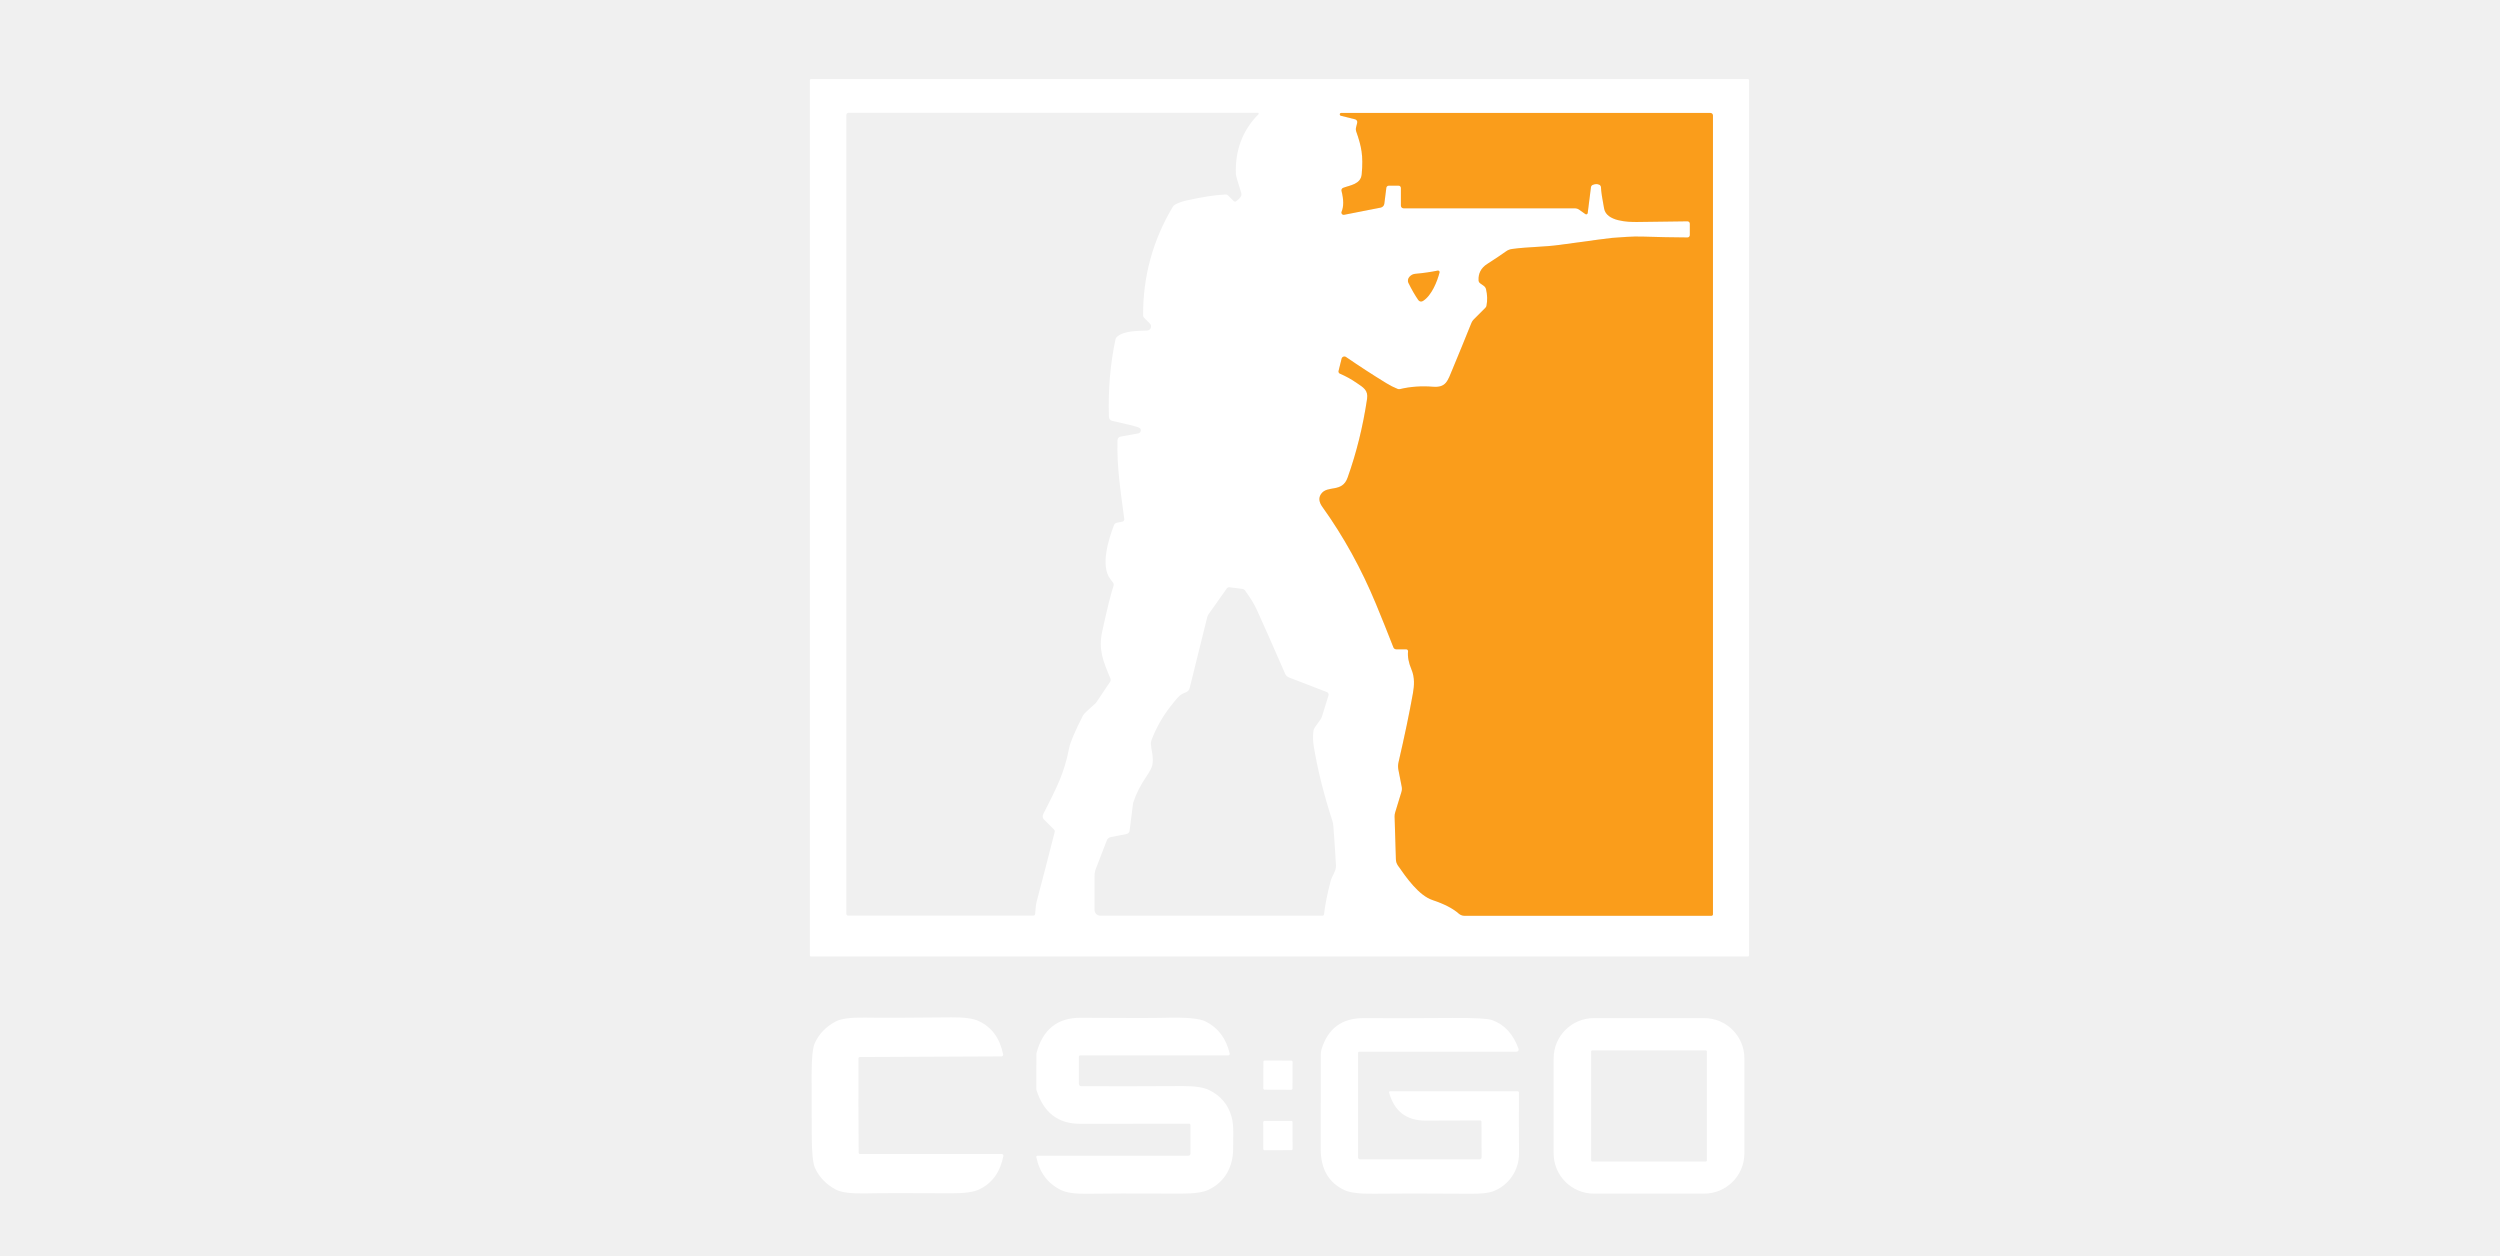
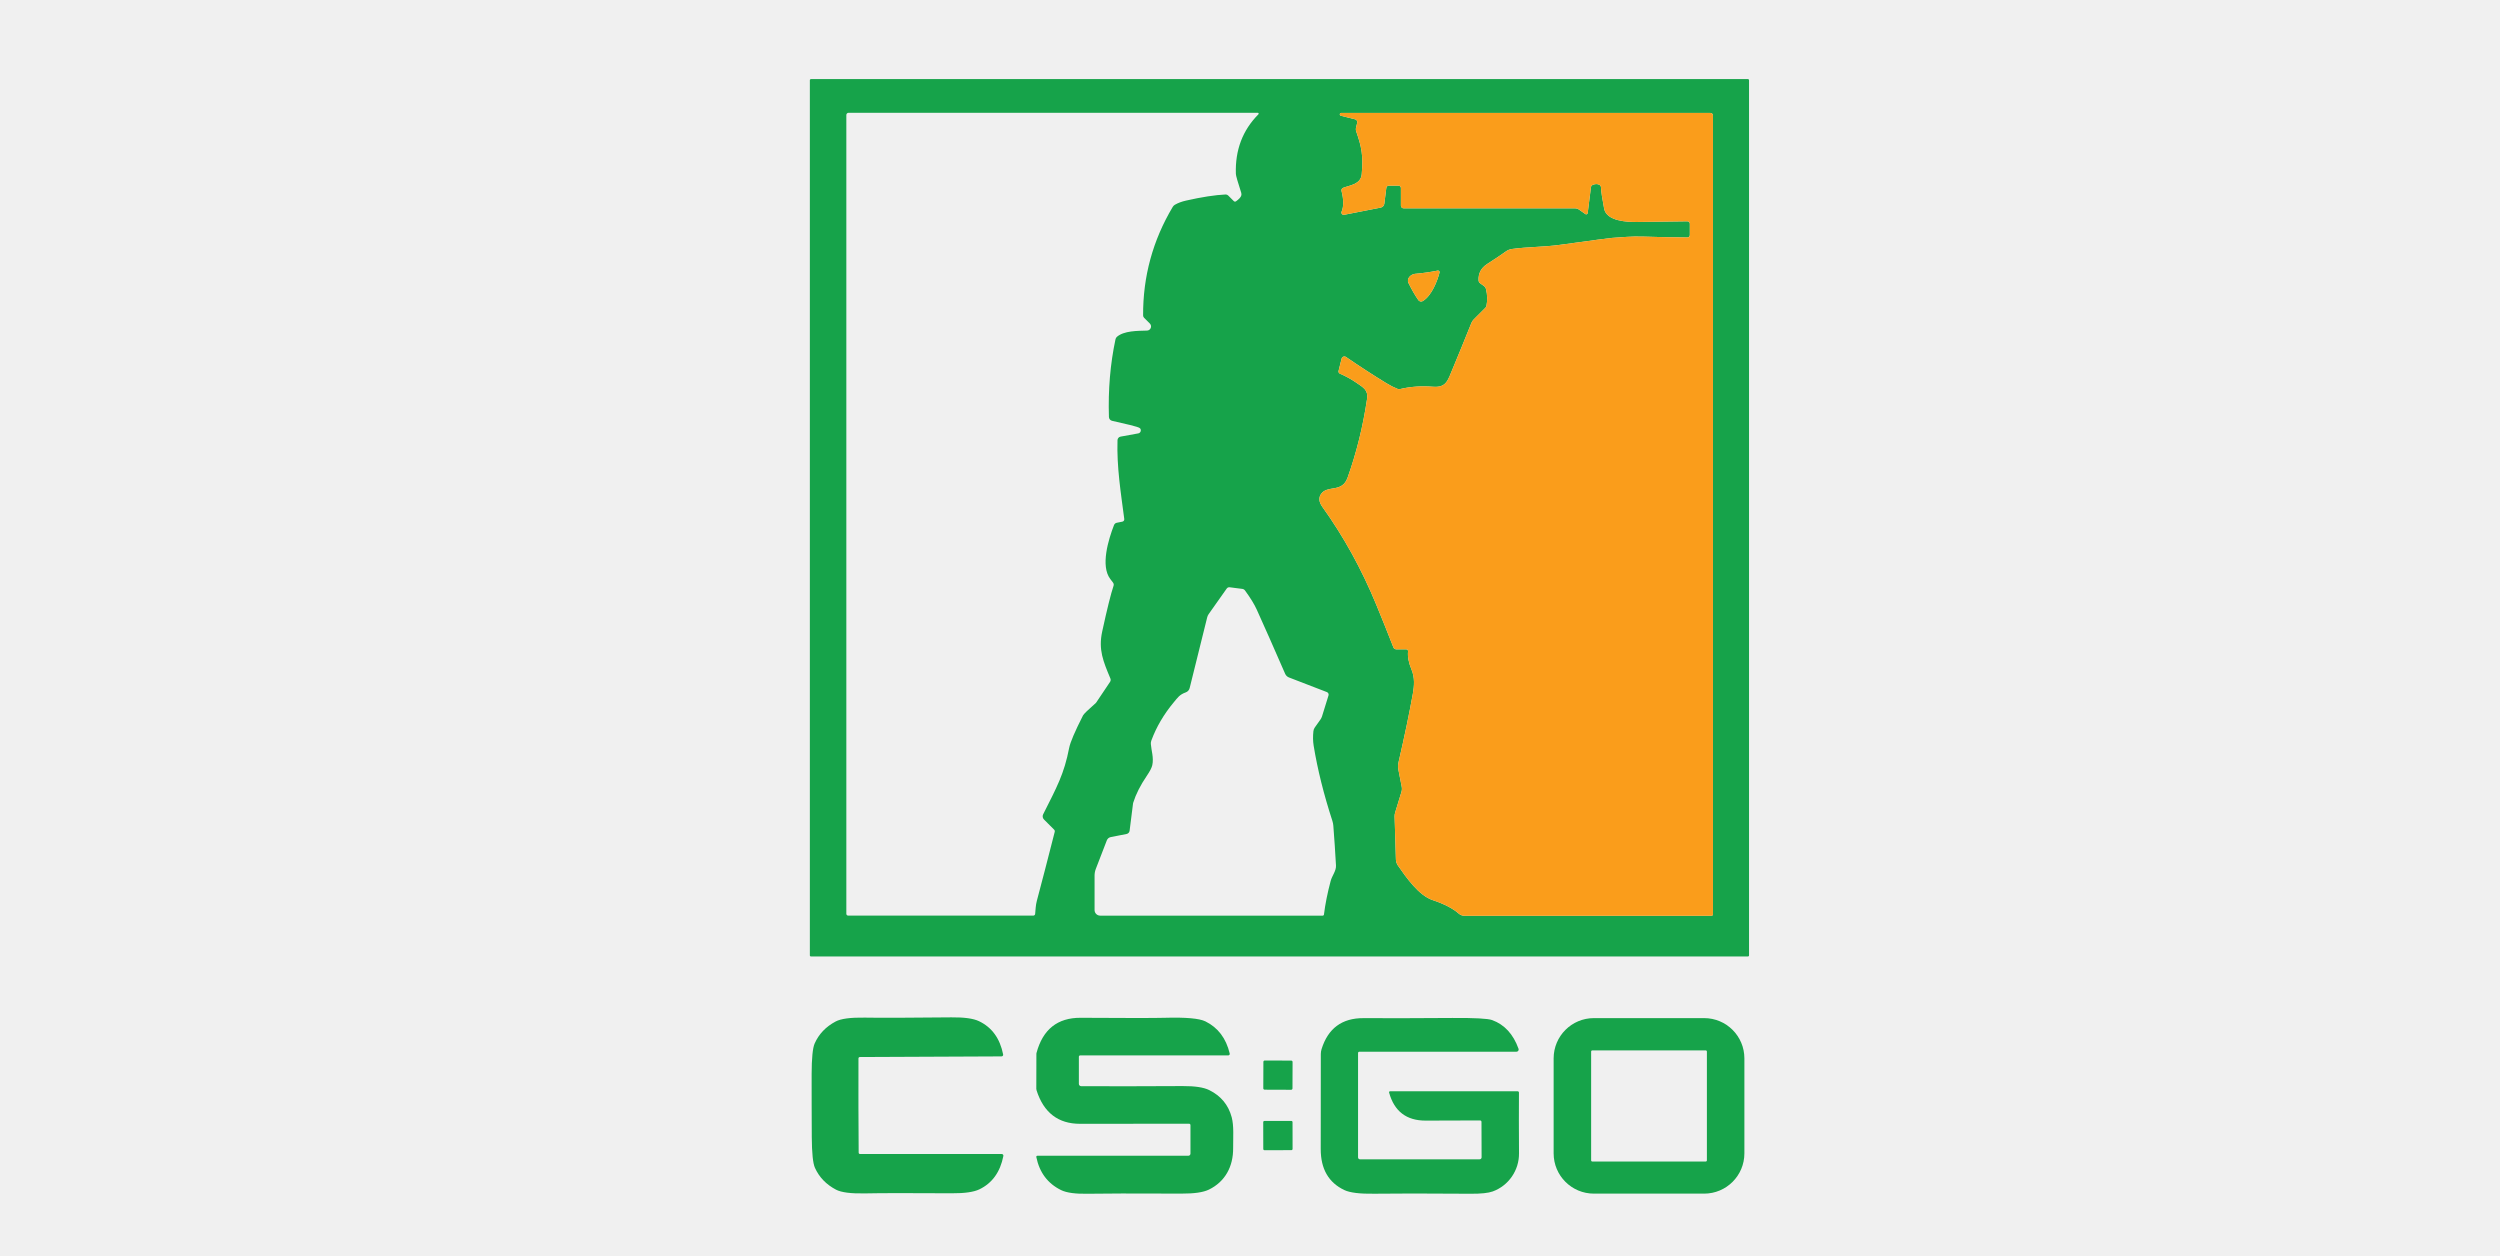
<svg xmlns="http://www.w3.org/2000/svg" version="1.1" viewBox="0.00 0.00 860.00 432.00">
-   <g fill="#ffffff">
+   <g fill="#16a34a">
    <path d="   M 601.67 328.64   A 0.39 0.39 0.0 0 1 601.28 329.03   L 278.98 329.03   A 0.39 0.39 0.0 0 1 278.59 328.64   L 278.59 27.60   A 0.39 0.39 0.0 0 1 278.98 27.21   L 601.28 27.21   A 0.39 0.39 0.0 0 1 601.67 27.60   L 601.67 328.64   Z   M 432.69 38.80   L 291.89 38.80   A 0.76 0.75 -90.0 0 0 291.14 39.56   L 291.14 314.36   A 0.61 0.61 0.0 0 0 291.75 314.97   L 355.46 314.97   A 0.63 0.62 2.5 0 0 356.09 314.40   C 356.23 312.94 356.27 311.41 356.66 309.94   Q 359.27 300.16 362.84 286.10   A 0.69 0.69 0.0 0 0 362.65 285.43   L 359.13 281.91   A 1.54 1.53 36.0 0 1 358.84 280.13   C 363.55 270.77 366.06 266.25 367.79 257.29   Q 368.36 254.37 372.57 246.09   Q 372.94 245.37 376.95 241.84   A 0.74 0.50 -15.3 0 0 377.08 241.69   L 381.86 234.57   A 1.24 1.23 -39.3 0 0 381.98 233.41   C 379.52 227.52 377.79 223.53 379.16 217.22   Q 381.69 205.58 383.06 201.52   A 1.20 1.19 -53.3 0 0 382.91 200.46   Q 382.83 200.34 381.92 199.15   C 378.52 194.69 381.29 185.58 383.22 180.63   A 1.29 1.28 -84.5 0 1 384.18 179.83   L 386.09 179.45   A 0.82 0.82 0.0 0 0 386.75 178.55   C 385.54 169.22 384.14 160.71 384.42 151.42   A 1.28 1.28 0.0 0 1 385.46 150.20   L 391.56 149.09   A 1.07 1.07 0.0 0 0 392.20 147.36   C 391.73 146.74 386.49 145.71 382.54 144.76   A 1.40 1.40 0.0 0 1 381.47 143.44   Q 381.03 129.38 383.73 116.71   A 1.58 1.55 75.9 0 1 384.23 115.86   C 386.66 113.76 391.25 113.82 394.58 113.72   A 1.42 1.42 0.0 0 0 395.55 111.30   L 393.56 109.31   A 1.13 1.08 23.5 0 1 393.23 108.53   Q 393.12 88.44 403.43 71.16   A 2.15 2.11 -89.0 0 1 404.17 70.43   Q 405.78 69.50 408.01 69.00   Q 416.09 67.17 421.60 66.90   A 1.20 1.16 -23.0 0 1 422.48 67.24   L 424.43 69.19   A 0.60 0.59 -40.1 0 0 425.19 69.25   Q 426.67 68.19 426.97 67.35   A 1.59 1.58 46.4 0 0 426.99 66.34   Q 425.17 60.72 425.14 59.84   Q 424.72 47.55 432.90 39.32   A 0.31 0.30 -67.5 0 0 432.69 38.80   Z   M 546.17 73.29   L 547.29 64.39   A 0.98 0.98 0.0 0 1 547.88 63.61   Q 549.15 63.06 550.17 63.56   A 0.99 0.98 -79.0 0 1 550.73 64.40   Q 550.83 66.66 551.82 71.78   C 552.65 76.12 559.83 76.41 563.26 76.36   Q 575.87 76.16 580.49 76.13   A 0.81 0.81 0.0 0 1 581.30 76.94   L 581.30 80.87   A 0.82 0.81 -90.0 0 1 580.49 81.69   Q 573.17 81.65 565.16 81.39   C 561.25 81.26 558.04 81.61 554.52 81.84   Q 553.40 81.91 536.59 84.23   C 531.03 85.00 525.74 84.89 520.14 85.65   A 4.71 4.62 22.6 0 0 518.04 86.49   Q 516.20 87.84 511.59 90.81   Q 508.42 92.86 508.63 96.48   A 1.31 1.30 15.9 0 0 509.18 97.46   L 510.42 98.34   A 1.99 1.94 -79.4 0 1 511.20 99.51   Q 511.88 102.36 511.35 105.17   A 1.36 1.30 74.4 0 1 510.97 105.88   L 506.95 109.90   A 3.72 3.58 -12.9 0 0 506.16 111.11   Q 502.77 119.55 499.70 126.91   C 498.00 131.00 497.48 133.39 492.95 133.04   Q 486.89 132.57 481.63 133.84   A 1.39 1.39 0.0 0 1 480.77 133.78   Q 478.92 133.05 476.91 131.82   Q 470.02 127.61 463.02 122.80   A 0.99 0.99 0.0 0 0 461.51 123.38   L 460.46 127.61   A 0.81 0.80 18.5 0 0 460.93 128.54   Q 463.86 129.79 466.60 131.66   C 469.03 133.32 470.72 134.21 470.27 137.23   Q 468.15 151.50 463.56 164.34   C 461.65 169.66 456.59 166.73 454.41 169.98   Q 453.12 171.89 454.88 174.35   Q 465.83 189.61 473.38 207.88   Q 476.39 215.16 479.33 222.70   A 1.07 1.05 -10.4 0 0 480.32 223.37   L 483.75 223.37   A 0.63 0.62 -87.1 0 1 484.37 224.06   Q 484.08 226.82 485.54 230.28   C 486.74 233.11 486.48 236.01 486.04 238.52   Q 484.25 248.57 481.09 262.24   A 6.04 6.03 46.0 0 0 481.05 264.81   L 482.19 270.64   A 3.66 3.62 -42.2 0 1 482.09 272.44   L 479.92 279.54   A 4.24 4.23 52.7 0 0 479.74 280.89   L 480.19 295.66   A 3.90 3.89 26.7 0 0 480.88 297.74   C 483.86 302.05 488.12 308.06 492.79 309.62   Q 498.85 311.64 501.81 314.28   A 3.00 2.99 65.6 0 0 503.79 315.03   L 588.74 315.03   A 0.52 0.52 0.0 0 0 589.26 314.51   L 589.26 39.73   A 0.89 0.88 0.0 0 0 588.37 38.85   L 461.39 38.85   A 0.50 0.49 51.7 0 0 461.28 39.83   L 466.15 41.04   A 1.00 0.99 14.0 0 1 466.88 42.24   L 466.49 43.83   A 2.49 2.48 42.4 0 0 466.56 45.29   C 468.35 50.41 469.01 53.50 468.43 59.92   C 468.12 63.44 464.38 63.70 462.03 64.62   A 0.91 0.90 -17.6 0 0 461.48 65.68   Q 462.63 70.18 461.51 72.82   A 0.78 0.78 0.0 0 0 462.37 73.89   L 474.95 71.42   A 1.58 1.57 -2.0 0 0 476.21 70.07   L 476.90 64.60   A 0.84 0.84 0.0 0 1 477.73 63.87   L 481.12 63.87   A 0.79 0.79 0.0 0 1 481.91 64.66   L 481.91 70.74   A 0.92 0.92 0.0 0 0 482.83 71.66   L 541.72 71.66   A 2.67 2.65 -27.1 0 1 543.26 72.15   L 545.37 73.65   A 0.52 0.51 -68.8 0 0 546.17 73.29   Z   M 495.20 93.74   A 0.54 0.54 0.0 0 0 494.57 93.08   Q 491.05 93.82 486.77 94.20   C 485.42 94.32 483.73 95.76 484.52 97.37   Q 486.20 100.78 487.91 103.24   A 1.15 1.15 0.0 0 0 489.44 103.57   C 492.52 101.72 494.47 96.61 495.20 93.74   Z   M 455.01 314.98   A 0.44 0.43 -86.2 0 0 455.44 314.60   Q 456.09 309.29 457.75 303.05   C 458.22 301.26 459.68 299.58 459.58 297.75   Q 459.18 290.62 458.67 284.09   A 7.08 7.05 34.1 0 0 458.34 282.39   Q 453.88 268.67 451.90 256.53   Q 451.52 254.21 451.81 251.53   A 2.67 2.65 -24.8 0 1 452.28 250.27   L 454.25 247.49   A 3.92 3.82 72.3 0 0 454.76 246.47   L 457.01 239.22   A 0.93 0.92 -70.8 0 0 456.46 238.08   L 443.39 233.04   A 2.37 2.36 89.0 0 1 442.09 231.78   Q 436.23 218.32 432.32 209.70   Q 431.08 206.95 428.28 203.12   A 1.37 1.36 75.0 0 0 427.35 202.58   L 422.98 202.02   A 1.07 1.05 20.9 0 0 422.00 202.45   L 415.78 211.25   A 3.34 3.32 -20.6 0 0 415.28 212.34   L 409.24 236.70   A 2.11 2.10 -2.9 0 1 407.90 238.18   C 405.75 238.94 405.10 240.01 403.77 241.60   Q 398.65 247.74 396.05 254.78   A 2.77 2.73 -37.4 0 0 395.89 255.91   C 396.04 258.15 396.95 260.59 396.39 263.21   Q 396.11 264.51 394.51 266.87   Q 391.20 271.73 389.82 276.14   A 1.29 1.06 -39.3 0 0 389.76 276.44   L 388.58 285.79   A 1.28 1.26 88.5 0 1 387.56 286.88   L 382.09 287.96   A 1.81 1.80 5.1 0 0 380.75 289.08   L 376.97 298.87   A 6.53 6.42 56.1 0 0 376.53 301.22   L 376.53 313.05   A 1.93 1.93 0.0 0 0 378.46 314.98   L 455.01 314.98   Z" />
    <path d="   M 295.30 380.30   Q 295.33 393.59 295.38 396.52   A 0.47 0.46 89.5 0 0 295.84 396.98   L 344.60 396.98   A 0.57 0.56 5.4 0 1 345.16 397.65   Q 343.54 405.94 336.89 409.14   Q 334.01 410.53 327.40 410.49   Q 305.49 410.36 297.63 410.53   Q 290.30 410.68 287.58 409.24   Q 282.53 406.58 280.34 401.73   Q 279.30 399.42 279.25 391.11   Q 279.22 386.14 279.21 380.34   Q 279.20 374.53 279.20 369.56   Q 279.22 361.25 280.25 358.94   Q 282.41 354.08 287.45 351.40   Q 290.17 349.94 297.50 350.06   Q 305.36 350.20 327.27 349.97   Q 333.88 349.90 336.76 351.28   Q 343.43 354.45 345.08 362.73   A 0.57 0.56 -5.7 0 1 344.53 363.40   L 295.77 363.62   A 0.47 0.46 -89.8 0 0 295.31 364.08   Q 295.27 367.01 295.30 380.30   Z" />
    <path d="   M 356.49 398.02   A 0.37 0.37 0.0 0 1 356.85 397.58   L 408.78 397.58   A 0.74 0.73 -0.0 0 0 409.52 396.85   L 409.52 387.03   A 0.47 0.47 0.0 0 0 409.05 386.56   Q 393.27 386.56 371.54 386.59   Q 360.26 386.60 356.58 375.09   A 1.57 1.50 -56.2 0 1 356.49 374.57   L 356.52 362.53   A 1.40 1.26 -41.9 0 1 356.55 362.25   Q 359.79 350.05 371.76 350.12   Q 395.36 350.27 400.67 350.12   Q 411.52 349.81 414.67 351.36   Q 421.15 354.56 423.02 362.41   A 0.53 0.52 -6.9 0 1 422.51 363.06   L 371.59 363.06   A 0.46 0.45 -0.0 0 0 371.13 363.51   L 371.13 372.85   A 0.80 0.80 0.0 0 0 371.93 373.65   Q 386.97 373.72 406.82 373.61   Q 413.11 373.57 415.97 374.99   Q 422.00 377.97 423.70 384.32   C 424.51 387.34 424.18 391.27 424.20 394.99   C 424.24 401.28 421.46 406.50 415.85 409.23   Q 412.98 410.63 406.46 410.60   Q 381.58 410.50 374.20 410.65   Q 367.84 410.78 365.01 409.39   Q 358.12 406.01 356.49 398.02   Z" />
    <path d="   M 509.13 385.43   Q 508.98 385.44 490.45 385.49   Q 480.51 385.52 477.85 375.84   A 0.36 0.35 82.4 0 1 478.19 375.39   L 522.05 375.39   A 0.47 0.47 0.0 0 1 522.52 375.86   Q 522.46 384.80 522.54 396.76   C 522.59 402.58 518.97 407.87 513.49 409.86   Q 511.23 410.68 505.94 410.65   Q 482.75 410.49 472.70 410.64   Q 465.36 410.75 462.47 409.39   Q 454.31 405.53 454.33 395.25   Q 454.34 386.74 454.36 362.61   A 5.79 5.73 53.8 0 1 454.61 360.93   Q 457.93 350.19 469.04 350.24   Q 481.49 350.31 499.60 350.18   Q 511.09 350.11 513.30 350.91   Q 519.66 353.23 522.38 360.79   A 0.75 0.75 0.0 0 1 521.67 361.79   L 467.61 361.79   A 0.45 0.44 -90.0 0 0 467.17 362.24   L 467.17 398.15   A 0.65 0.64 90.0 0 0 467.81 398.80   L 509.00 398.80   A 0.67 0.67 0.0 0 0 509.67 398.12   L 509.63 385.90   A 0.48 0.48 0.0 0 0 509.13 385.43   Z" />
    <path d="   M 600.07 396.76   A 13.85 13.85 0.0 0 1 586.22 410.61   L 548.30 410.61   A 13.85 13.85 0.0 0 1 534.45 396.76   L 534.45 364.08   A 13.85 13.85 0.0 0 1 548.30 350.23   L 586.22 350.23   A 13.85 13.85 0.0 0 1 600.07 364.08   L 600.07 396.76   Z   M 587.17 361.74   A 0.41 0.41 0.0 0 0 586.76 361.33   L 547.76 361.33   A 0.41 0.41 0.0 0 0 547.35 361.74   L 547.35 399.16   A 0.41 0.41 0.0 0 0 547.76 399.57   L 586.76 399.57   A 0.41 0.41 0.0 0 0 587.17 399.16   L 587.17 361.74   Z" />
    <rect x="-5.02" y="-5.02" transform="translate(439.61,369.85) rotate(0.2)" width="10.04" height="10.04" rx="0.46" />
    <rect x="-5.04" y="-5.03" transform="translate(439.60,390.63) rotate(-0.1)" width="10.08" height="10.06" rx="0.41" />
  </g>
  <g fill="#fa9d1b">
    <path d="   M 546.17 73.29   A 0.52 0.51 -68.8 0 1 545.37 73.65   L 543.26 72.15   A 2.67 2.65 -27.1 0 0 541.72 71.66   L 482.83 71.66   A 0.92 0.92 0.0 0 1 481.91 70.74   L 481.91 64.66   A 0.79 0.79 0.0 0 0 481.12 63.87   L 477.73 63.87   A 0.84 0.84 0.0 0 0 476.90 64.60   L 476.21 70.07   A 1.58 1.57 -2.0 0 1 474.95 71.42   L 462.37 73.89   A 0.78 0.78 0.0 0 1 461.51 72.82   Q 462.63 70.18 461.48 65.68   A 0.91 0.90 -17.6 0 1 462.03 64.62   C 464.38 63.70 468.12 63.44 468.43 59.92   C 469.01 53.50 468.35 50.41 466.56 45.29   A 2.49 2.48 42.4 0 1 466.49 43.83   L 466.88 42.24   A 1.00 0.99 14.0 0 0 466.15 41.04   L 461.28 39.83   A 0.50 0.49 51.7 0 1 461.39 38.85   L 588.37 38.85   A 0.89 0.88 -0.0 0 1 589.26 39.73   L 589.26 314.51   A 0.52 0.52 0.0 0 1 588.74 315.03   L 503.79 315.03   A 3.00 2.99 65.6 0 1 501.81 314.28   Q 498.85 311.64 492.79 309.62   C 488.12 308.06 483.86 302.05 480.88 297.74   A 3.90 3.89 26.7 0 1 480.19 295.66   L 479.74 280.89   A 4.24 4.23 52.7 0 1 479.92 279.54   L 482.09 272.44   A 3.66 3.62 -42.2 0 0 482.19 270.64   L 481.05 264.81   A 6.04 6.03 46.0 0 1 481.09 262.24   Q 484.25 248.57 486.04 238.52   C 486.48 236.01 486.74 233.11 485.54 230.28   Q 484.08 226.82 484.37 224.06   A 0.63 0.62 -87.1 0 0 483.75 223.37   L 480.32 223.37   A 1.07 1.05 -10.4 0 1 479.33 222.70   Q 476.39 215.16 473.38 207.88   Q 465.83 189.61 454.88 174.35   Q 453.12 171.89 454.41 169.98   C 456.59 166.73 461.65 169.66 463.56 164.34   Q 468.15 151.50 470.27 137.23   C 470.72 134.21 469.03 133.32 466.60 131.66   Q 463.86 129.79 460.93 128.54   A 0.81 0.80 18.5 0 1 460.46 127.61   L 461.51 123.38   A 0.99 0.99 0.0 0 1 463.02 122.80   Q 470.02 127.61 476.91 131.82   Q 478.92 133.05 480.77 133.78   A 1.39 1.39 0.0 0 0 481.63 133.84   Q 486.89 132.57 492.95 133.04   C 497.48 133.39 498.00 131.00 499.70 126.91   Q 502.77 119.55 506.16 111.11   A 3.72 3.58 -12.9 0 1 506.95 109.90   L 510.97 105.88   A 1.36 1.30 74.4 0 0 511.35 105.17   Q 511.88 102.36 511.20 99.51   A 1.99 1.94 -79.4 0 0 510.42 98.34   L 509.18 97.46   A 1.31 1.30 15.9 0 1 508.63 96.48   Q 508.42 92.86 511.59 90.81   Q 516.20 87.84 518.04 86.49   A 4.71 4.62 22.6 0 1 520.14 85.65   C 525.74 84.89 531.03 85.00 536.59 84.23   Q 553.40 81.91 554.52 81.84   C 558.04 81.61 561.25 81.26 565.16 81.39   Q 573.17 81.65 580.49 81.69   A 0.82 0.81 -90.0 0 0 581.30 80.87   L 581.30 76.94   A 0.81 0.81 0.0 0 0 580.49 76.13   Q 575.87 76.16 563.26 76.36   C 559.83 76.41 552.65 76.12 551.82 71.78   Q 550.83 66.66 550.73 64.40   A 0.99 0.98 -79.0 0 0 550.17 63.56   Q 549.15 63.06 547.88 63.61   A 0.98 0.98 0.0 0 0 547.29 64.39   L 546.17 73.29   Z" />
    <path d="   M 495.20 93.74   C 494.47 96.61 492.52 101.72 489.44 103.57   A 1.15 1.15 0.0 0 1 487.91 103.24   Q 486.20 100.78 484.52 97.37   C 483.73 95.76 485.42 94.32 486.77 94.20   Q 491.05 93.82 494.57 93.08   A 0.54 0.54 0.0 0 1 495.20 93.74   Z" />
  </g>
</svg>
